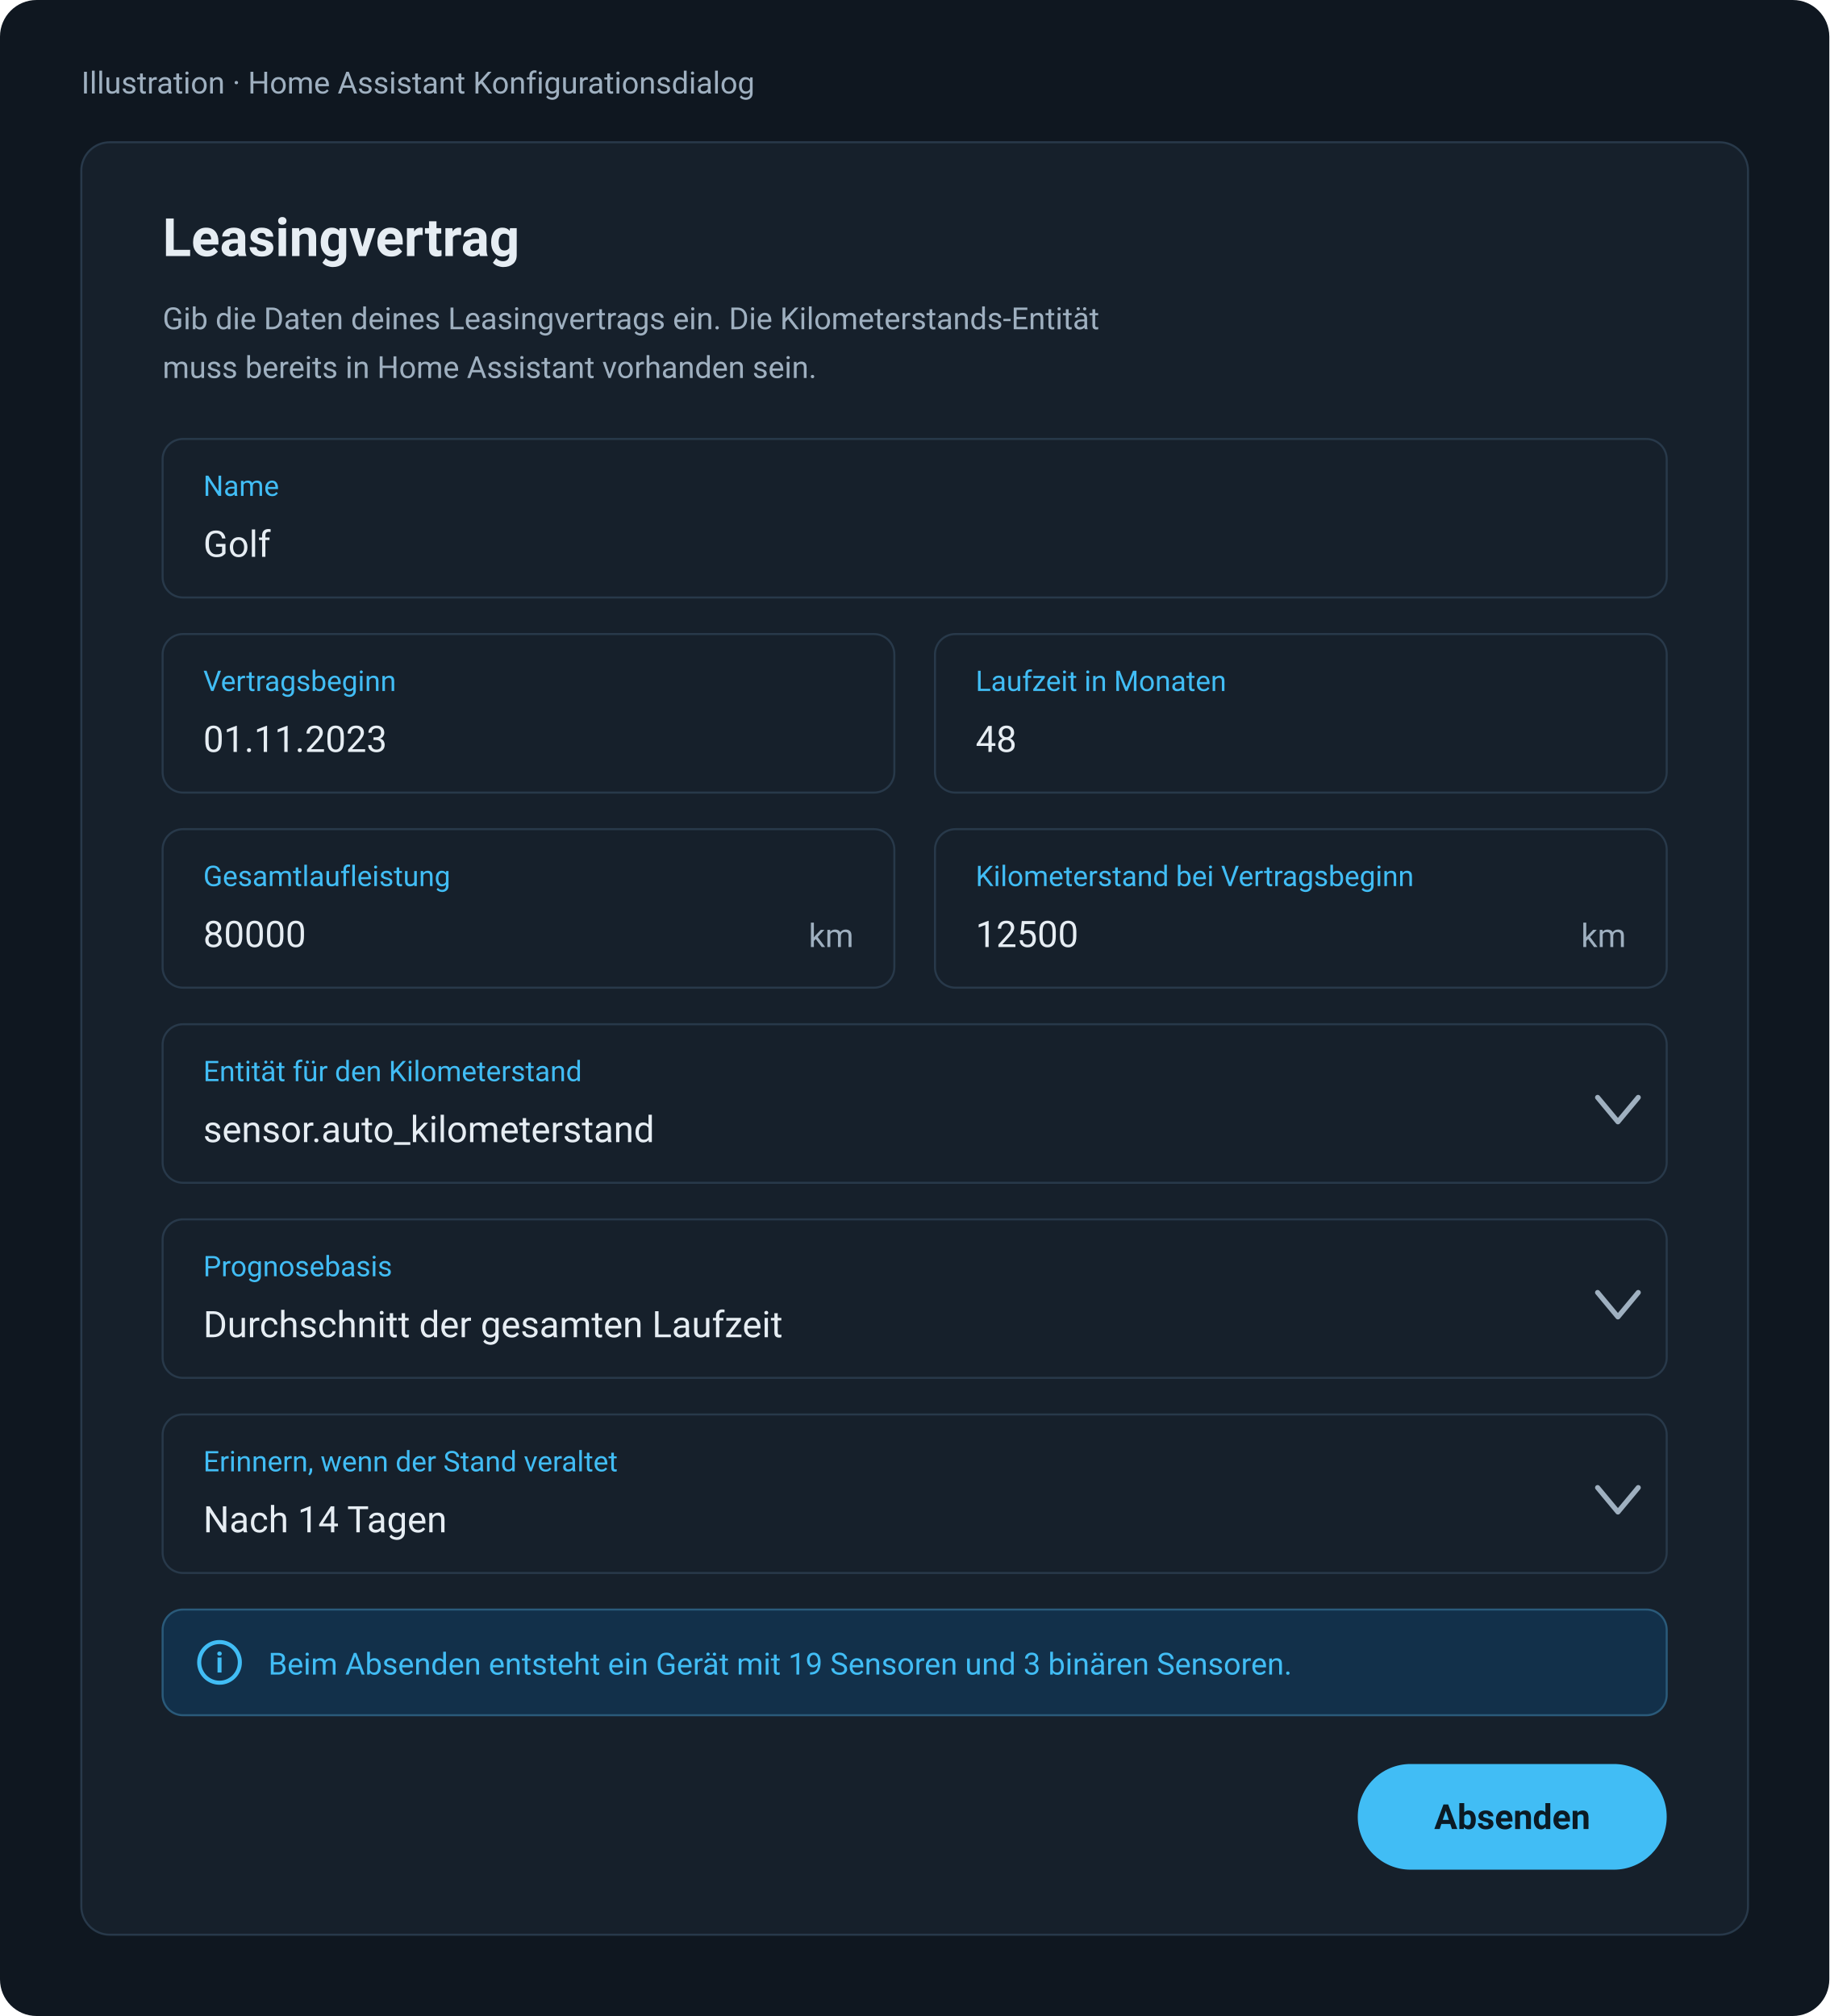
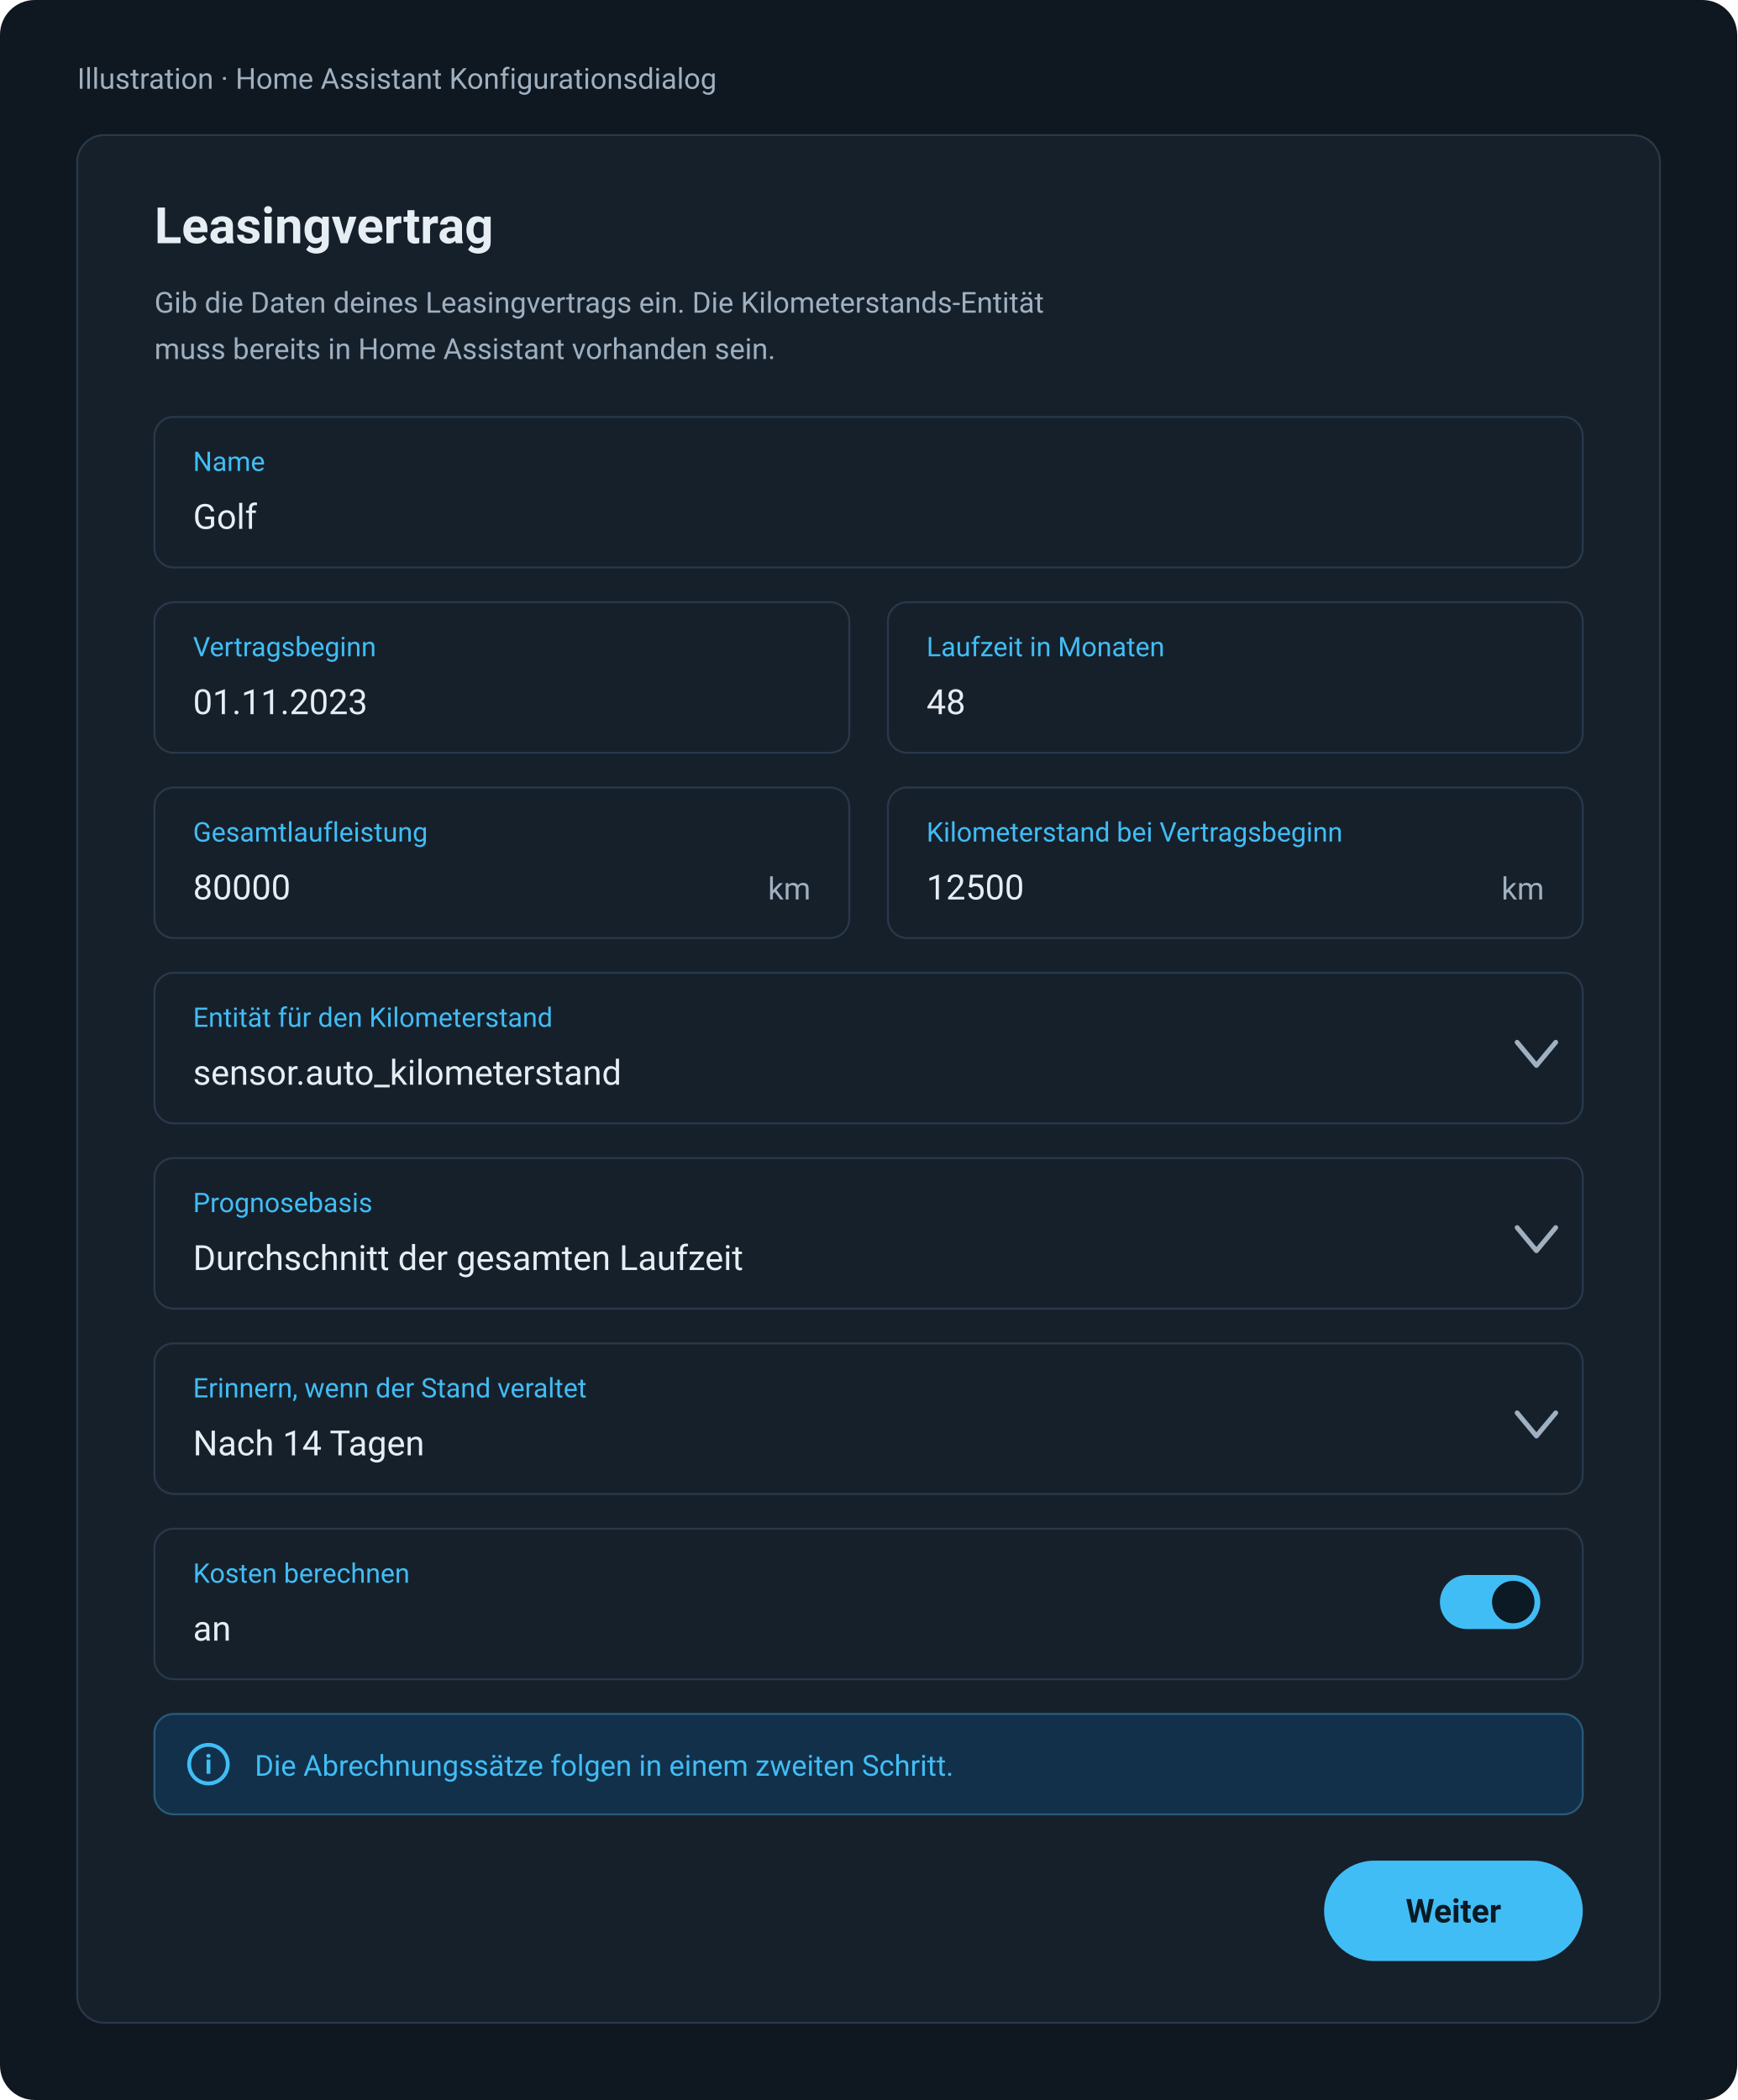
- <svg xmlns="http://www.w3.org/2000/svg" viewBox="0 0 900 992" width="900" height="992" role="img" aria-label="Der Einrichtungsdialog des Leasing KM-Rechners in Home Assistant mit Feldern für Name, Vertragsbeginn, Laufzeit, Gesamtlaufleistung, Kilometerstand bei Vertragsbeginn, Kilometerstands-Entität und Prognosebasis">
-   <rect width="900" height="992" rx="18" fill="#0f1720" />
+ <svg xmlns="http://www.w3.org/2000/svg" viewBox="0 0 900 1088" width="900" height="1088" role="img" aria-label="Der Einrichtungsdialog des Leasing KM-Rechners in Home Assistant mit Feldern für Name, Vertragsbeginn, Laufzeit, Gesamtlaufleistung, Kilometerstand bei Vertragsbeginn, Kilometerstands-Entität und Prognosebasis">
+   <rect width="900" height="1088" rx="18" fill="#0f1720" />
  <text x="40" y="46" font-family="ui-sans-serif, -apple-system, 'Segoe UI', Roboto, Helvetica, Arial, sans-serif" font-size="15" fill="#9fb0c0">Illustration · Home Assistant Konfigurationsdialog</text>
-   <rect x="40" y="70" width="820" height="882" rx="14" fill="#16202b" stroke="#28394a" />
+   <rect x="40" y="70" width="820" height="978" rx="14" fill="#16202b" stroke="#28394a" />
  <text x="80" y="126" font-family="ui-sans-serif, -apple-system, 'Segoe UI', Roboto, Helvetica, Arial, sans-serif" font-size="26" font-weight="700" fill="#e6edf3">Leasingvertrag</text>
  <text x="80" y="162" font-family="ui-sans-serif, -apple-system, 'Segoe UI', Roboto, Helvetica, Arial, sans-serif" font-size="15" fill="#9fb0c0">Gib die Daten deines Leasingvertrags ein. Die Kilometerstands-Entität</text>
  <text x="80" y="186" font-family="ui-sans-serif, -apple-system, 'Segoe UI', Roboto, Helvetica, Arial, sans-serif" font-size="15" fill="#9fb0c0">muss bereits in Home Assistant vorhanden sein.</text>
  <rect x="80" y="216" width="740" height="78" rx="10" fill="#16202b" stroke="#28394a" />
  <text x="100" y="244" font-family="ui-sans-serif, -apple-system, 'Segoe UI', Roboto, Helvetica, Arial, sans-serif" font-size="14" fill="#41BDF5">Name</text>
  <text x="100" y="274" font-family="ui-sans-serif, -apple-system, 'Segoe UI', Roboto, Helvetica, Arial, sans-serif" font-size="18" fill="#e6edf3">Golf</text>
  <rect x="80" y="312" width="360" height="78" rx="10" fill="#16202b" stroke="#28394a" />
  <text x="100" y="340" font-family="ui-sans-serif, -apple-system, 'Segoe UI', Roboto, Helvetica, Arial, sans-serif" font-size="14" fill="#41BDF5">Vertragsbeginn</text>
  <text x="100" y="370" font-family="ui-sans-serif, -apple-system, 'Segoe UI', Roboto, Helvetica, Arial, sans-serif" font-size="18" fill="#e6edf3">01.11.2023</text>
  <rect x="460" y="312" width="360" height="78" rx="10" fill="#16202b" stroke="#28394a" />
  <text x="480" y="340" font-family="ui-sans-serif, -apple-system, 'Segoe UI', Roboto, Helvetica, Arial, sans-serif" font-size="14" fill="#41BDF5">Laufzeit in Monaten</text>
  <text x="480" y="370" font-family="ui-sans-serif, -apple-system, 'Segoe UI', Roboto, Helvetica, Arial, sans-serif" font-size="18" fill="#e6edf3">48</text>
  <rect x="80" y="408" width="360" height="78" rx="10" fill="#16202b" stroke="#28394a" />
  <text x="100" y="436" font-family="ui-sans-serif, -apple-system, 'Segoe UI', Roboto, Helvetica, Arial, sans-serif" font-size="14" fill="#41BDF5">Gesamtlaufleistung</text>
  <text x="100" y="466" font-family="ui-sans-serif, -apple-system, 'Segoe UI', Roboto, Helvetica, Arial, sans-serif" font-size="18" fill="#e6edf3">80000</text>
  <text x="420" y="466" font-family="ui-sans-serif, -apple-system, 'Segoe UI', Roboto, Helvetica, Arial, sans-serif" font-size="16" fill="#9fb0c0" text-anchor="end">km</text>
  <rect x="460" y="408" width="360" height="78" rx="10" fill="#16202b" stroke="#28394a" />
  <text x="480" y="436" font-family="ui-sans-serif, -apple-system, 'Segoe UI', Roboto, Helvetica, Arial, sans-serif" font-size="14" fill="#41BDF5">Kilometerstand bei Vertragsbeginn</text>
  <text x="480" y="466" font-family="ui-sans-serif, -apple-system, 'Segoe UI', Roboto, Helvetica, Arial, sans-serif" font-size="18" fill="#e6edf3">12500</text>
  <text x="800" y="466" font-family="ui-sans-serif, -apple-system, 'Segoe UI', Roboto, Helvetica, Arial, sans-serif" font-size="16" fill="#9fb0c0" text-anchor="end">km</text>
  <rect x="80" y="504" width="740" height="78" rx="10" fill="#16202b" stroke="#28394a" />
  <text x="100" y="532" font-family="ui-sans-serif, -apple-system, 'Segoe UI', Roboto, Helvetica, Arial, sans-serif" font-size="14" fill="#41BDF5">Entität für den Kilometerstand</text>
  <text x="100" y="562" font-family="ui-sans-serif, -apple-system, 'Segoe UI', Roboto, Helvetica, Arial, sans-serif" font-size="18" fill="#e6edf3">sensor.auto_kilometerstand</text>
  <path d="M786 540 l10 12 l10 -12" stroke="#9fb0c0" stroke-width="2.5" fill="none" stroke-linecap="round" stroke-linejoin="round" />
  <rect x="80" y="600" width="740" height="78" rx="10" fill="#16202b" stroke="#28394a" />
  <text x="100" y="628" font-family="ui-sans-serif, -apple-system, 'Segoe UI', Roboto, Helvetica, Arial, sans-serif" font-size="14" fill="#41BDF5">Prognosebasis</text>
  <text x="100" y="658" font-family="ui-sans-serif, -apple-system, 'Segoe UI', Roboto, Helvetica, Arial, sans-serif" font-size="18" fill="#e6edf3">Durchschnitt der gesamten Laufzeit</text>
  <path d="M786 636 l10 12 l10 -12" stroke="#9fb0c0" stroke-width="2.5" fill="none" stroke-linecap="round" stroke-linejoin="round" />
  <rect x="80" y="696" width="740" height="78" rx="10" fill="#16202b" stroke="#28394a" />
  <text x="100" y="724" font-family="ui-sans-serif, -apple-system, 'Segoe UI', Roboto, Helvetica, Arial, sans-serif" font-size="14" fill="#41BDF5">Erinnern, wenn der Stand veraltet</text>
  <text x="100" y="754" font-family="ui-sans-serif, -apple-system, 'Segoe UI', Roboto, Helvetica, Arial, sans-serif" font-size="18" fill="#e6edf3">Nach 14 Tagen</text>
  <path d="M786 732 l10 12 l10 -12" stroke="#9fb0c0" stroke-width="2.5" fill="none" stroke-linecap="round" stroke-linejoin="round" />
-   <rect x="80" y="792" width="740" height="52" rx="10" fill="#12304a" stroke="#2a5a7a" />
-   <circle cx="108" cy="818" r="10" fill="none" stroke="#41BDF5" stroke-width="2" />
-   <text x="108" y="823" font-family="ui-sans-serif, -apple-system, 'Segoe UI', Roboto, Helvetica, Arial, sans-serif" font-size="14" font-weight="700" fill="#41BDF5" text-anchor="middle">i</text>
-   <text x="132" y="824" font-family="ui-sans-serif, -apple-system, 'Segoe UI', Roboto, Helvetica, Arial, sans-serif" font-size="15" fill="#41BDF5">Beim Absenden entsteht ein Gerät mit 19 Sensoren und 3 binären Sensoren.</text>
-   <rect x="668" y="868" width="152" height="52" rx="26" fill="#41BDF5" />
-   <text x="744.0" y="900" font-family="ui-sans-serif, -apple-system, 'Segoe UI', Roboto, Helvetica, Arial, sans-serif" font-size="17" font-weight="600" fill="#0b1a24" text-anchor="middle">Absenden</text>
+   <rect x="80" y="792" width="740" height="78" rx="10" fill="#16202b" stroke="#28394a" />
+   <text x="100" y="820" font-family="ui-sans-serif, -apple-system, 'Segoe UI', Roboto, Helvetica, Arial, sans-serif" font-size="14" fill="#41BDF5">Kosten berechnen</text>
+   <text x="100" y="850" font-family="ui-sans-serif, -apple-system, 'Segoe UI', Roboto, Helvetica, Arial, sans-serif" font-size="18" fill="#e6edf3">an</text>
+   <rect x="746" y="816" width="52" height="28" rx="14" fill="#41BDF5" />
+   <circle cx="784" cy="830" r="11" fill="#0b1a24" />
+   <rect x="80" y="888" width="740" height="52" rx="10" fill="#12304a" stroke="#2a5a7a" />
+   <circle cx="108" cy="914" r="10" fill="none" stroke="#41BDF5" stroke-width="2" />
+   <text x="108" y="919" font-family="ui-sans-serif, -apple-system, 'Segoe UI', Roboto, Helvetica, Arial, sans-serif" font-size="14" font-weight="700" fill="#41BDF5" text-anchor="middle">i</text>
+   <text x="132" y="920" font-family="ui-sans-serif, -apple-system, 'Segoe UI', Roboto, Helvetica, Arial, sans-serif" font-size="15" fill="#41BDF5">Die Abrechnungssätze folgen in einem zweiten Schritt.</text>
+   <rect x="686" y="964" width="134" height="52" rx="26" fill="#41BDF5" />
+   <text x="753.0" y="996" font-family="ui-sans-serif, -apple-system, 'Segoe UI', Roboto, Helvetica, Arial, sans-serif" font-size="17" font-weight="600" fill="#0b1a24" text-anchor="middle">Weiter</text>
</svg>
